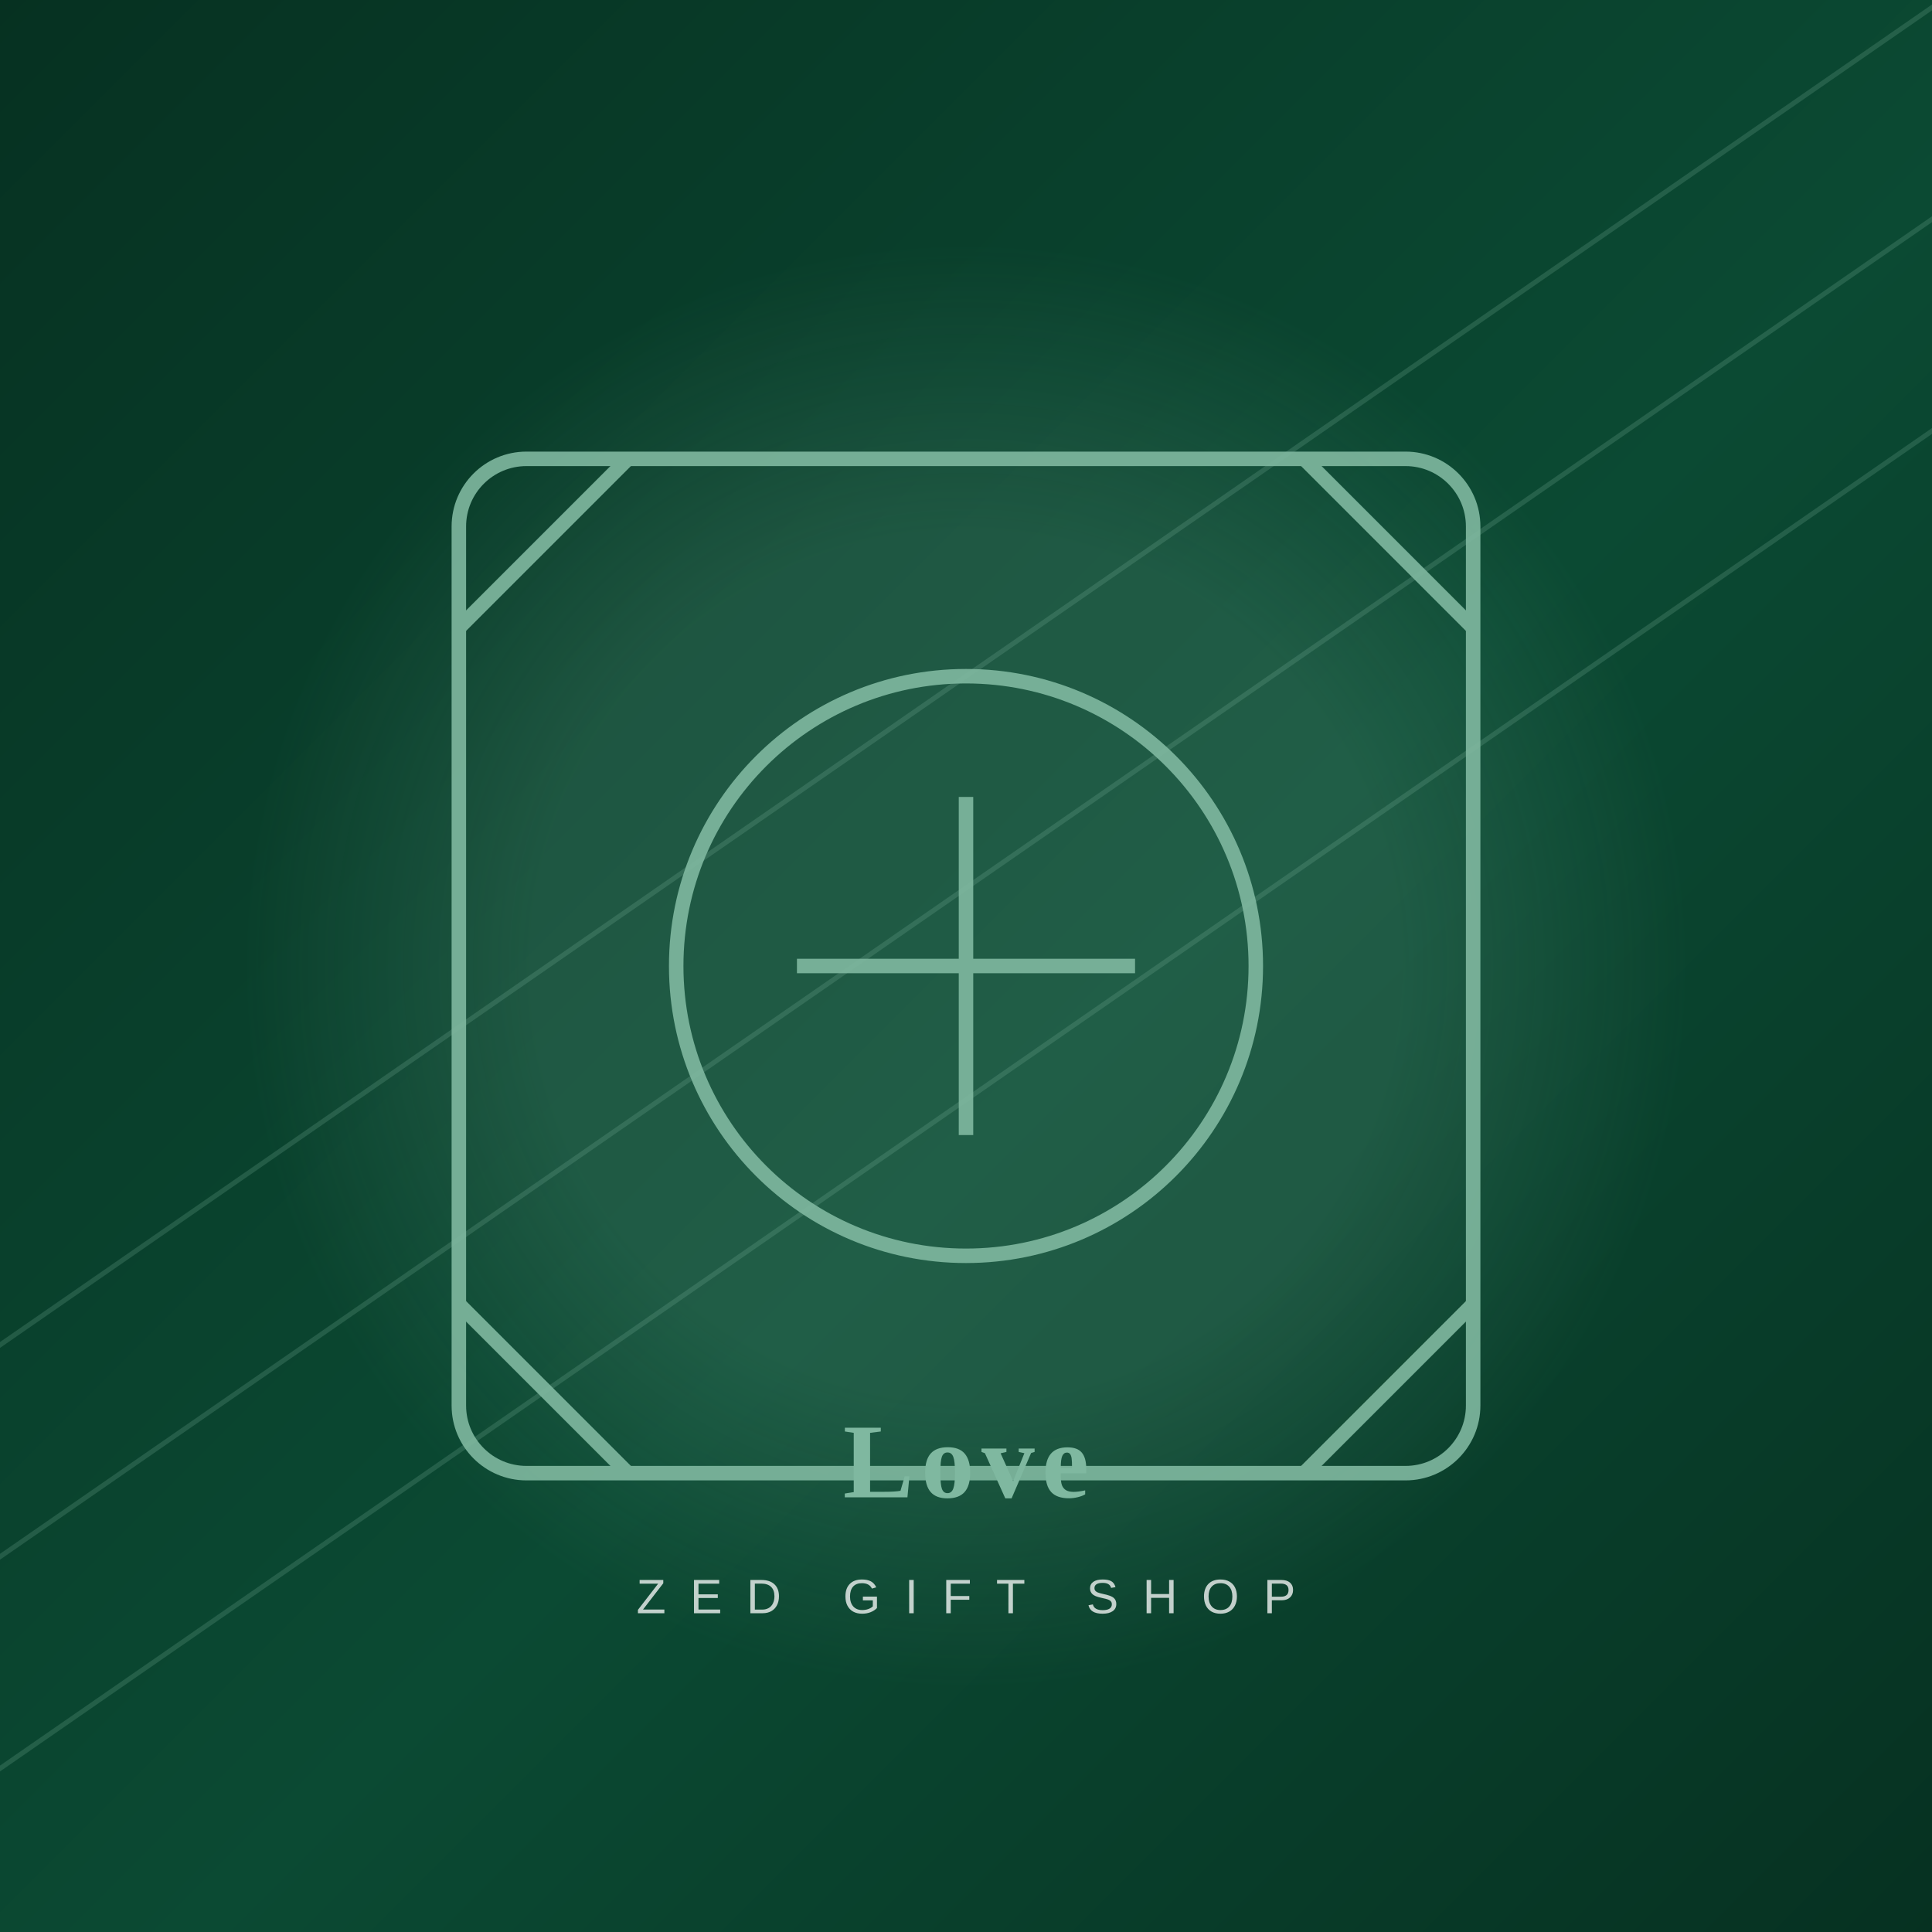
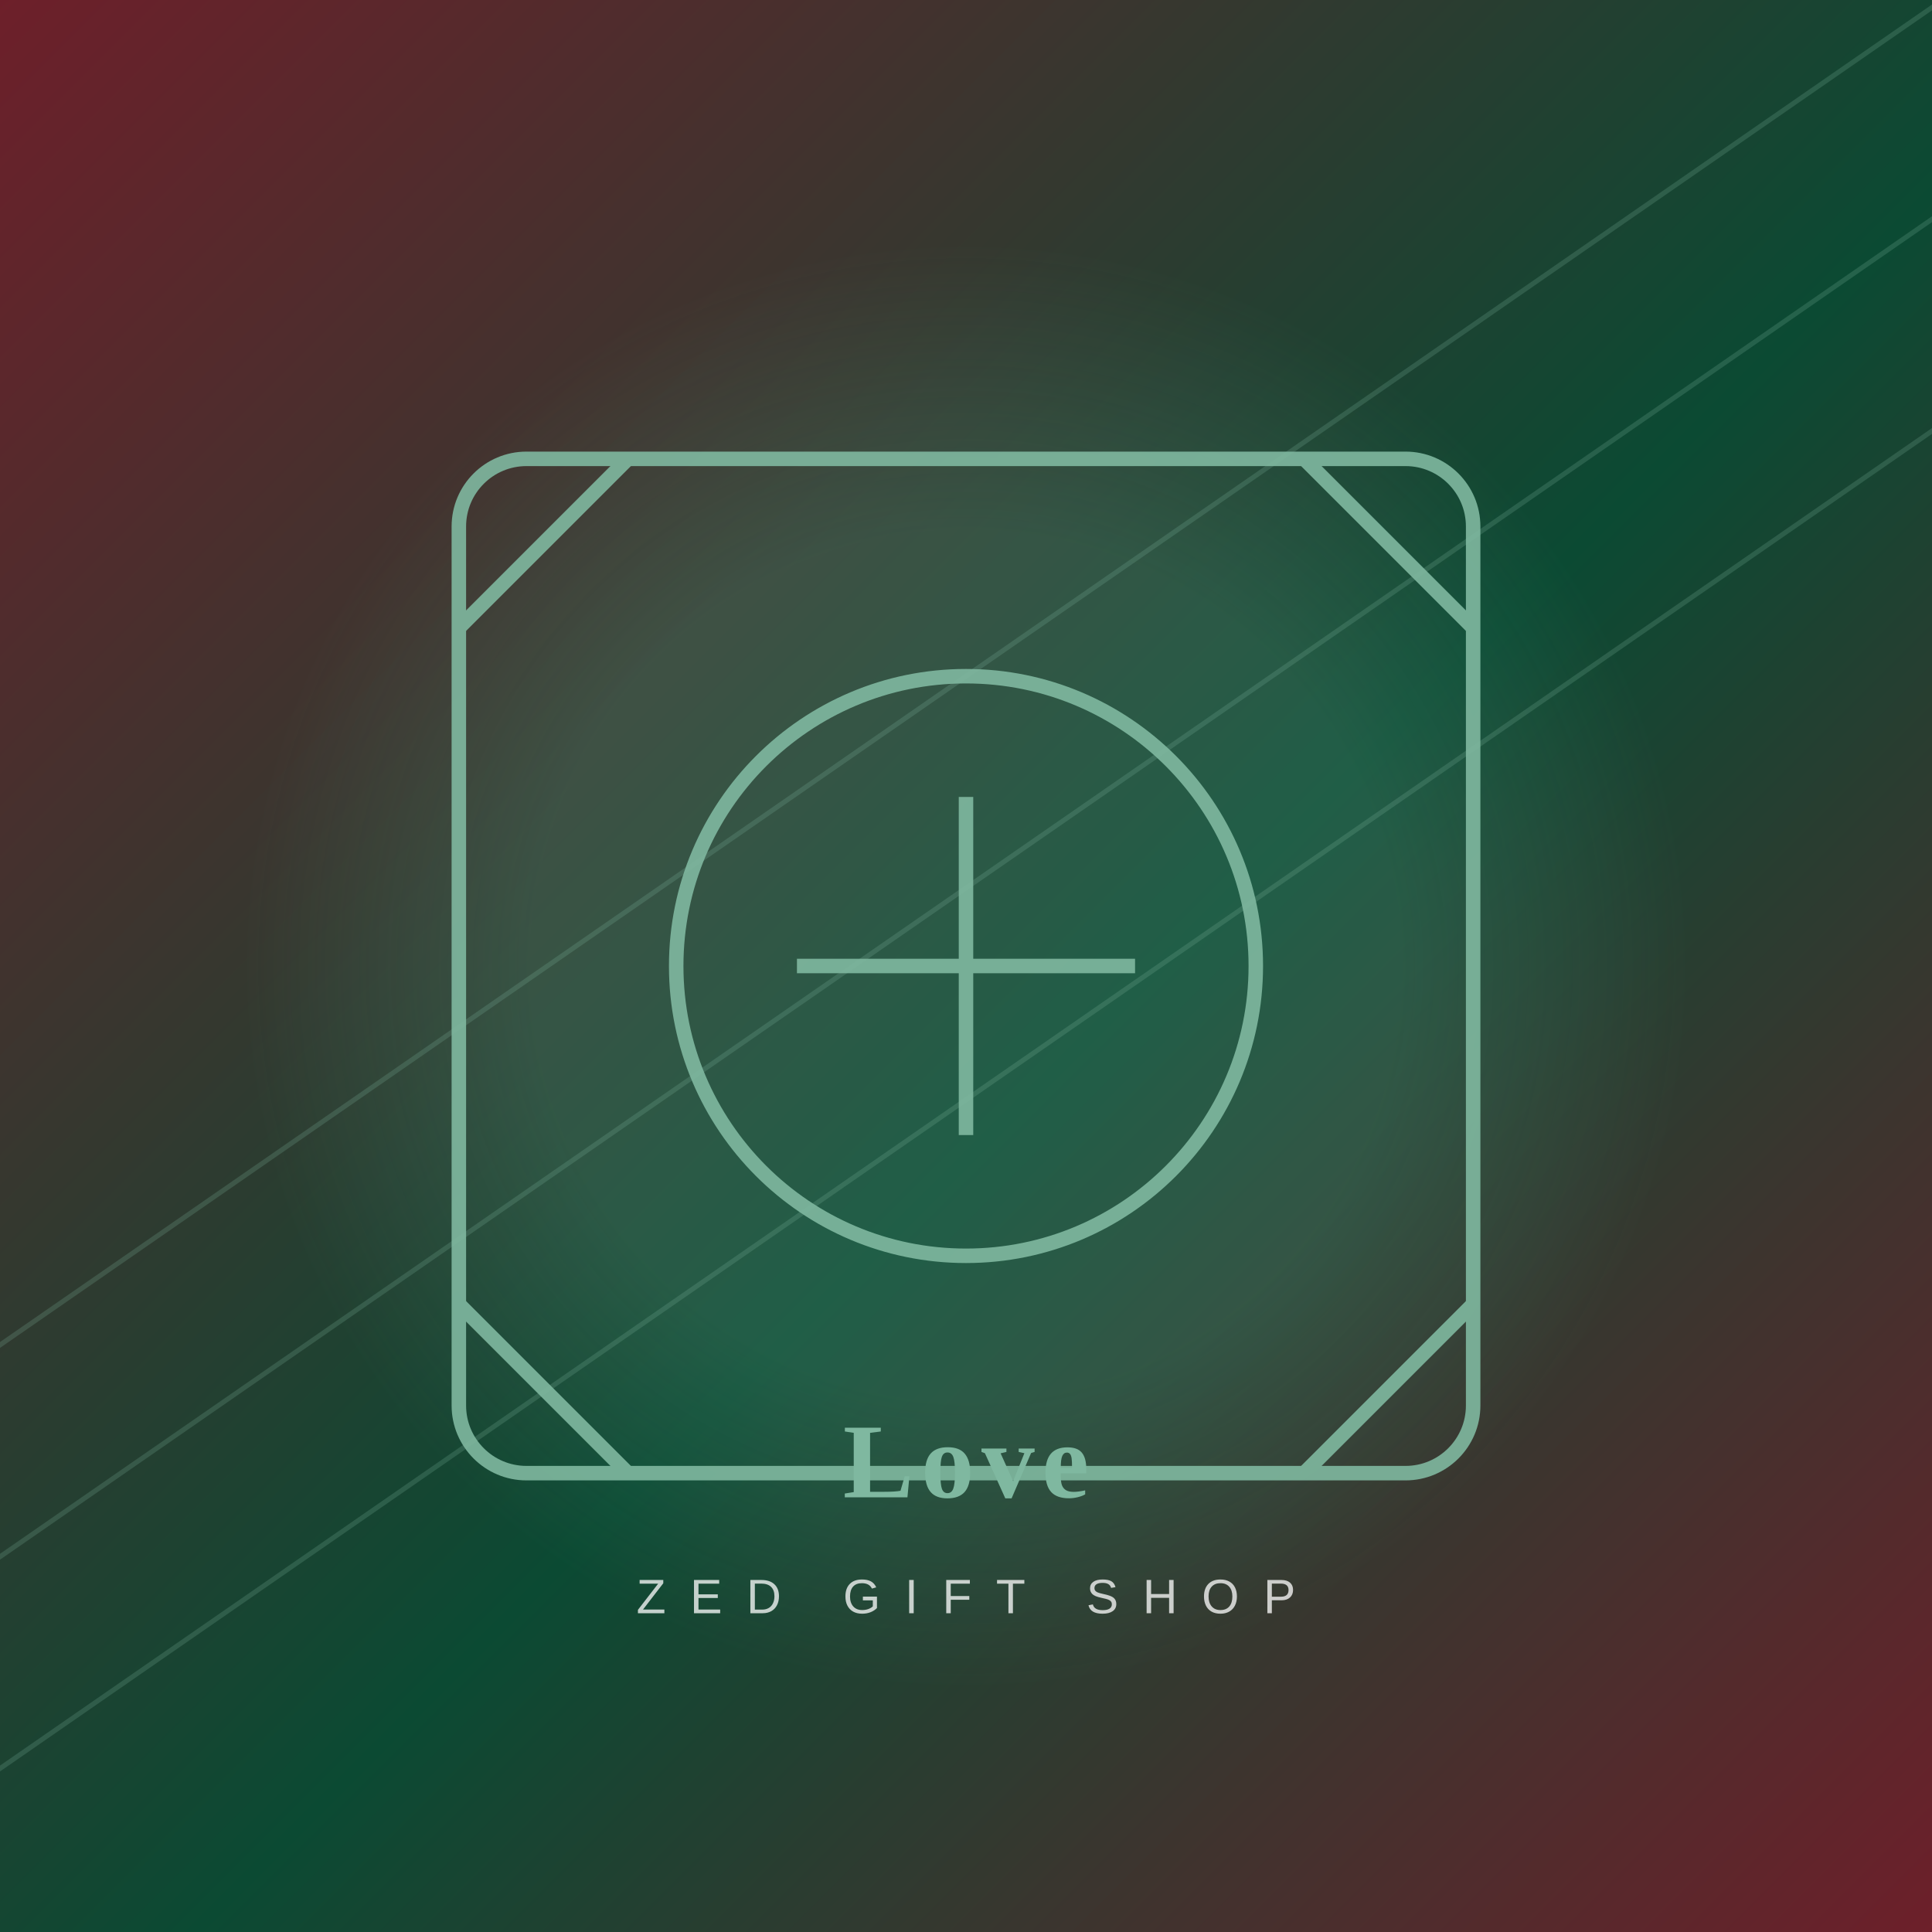
<svg xmlns="http://www.w3.org/2000/svg" width="800" height="800" viewBox="0 0 800 800">
  <defs>
    <linearGradient id="bg" x1="0" y1="0" x2="1" y2="1">
-       <stop offset="0" stop-color="#063121" />
+       <stop offset="0" stop-color="#6E1F2A" />
      <stop offset="0.55" stop-color="#0b4a33" />
-       <stop offset="1" stop-color="#063121" />
+       <stop offset="1" stop-color="#6E1F2A" />
    </linearGradient>
    <radialGradient id="glow" cx="0.5" cy="0.5" r="0.5">
      <stop offset="0.6" stop-color="#7FB8A0" stop-opacity="0.18" />
      <stop offset="1" stop-color="#7FB8A0" stop-opacity="0" />
    </radialGradient>
  </defs>
  <rect width="800" height="800" fill="url(#bg)" />
  <circle cx="400" cy="400" r="300" fill="url(#glow)" />
  <g stroke="#7FB8A0" stroke-opacity="0.22" stroke-width="2">
    <path d="M-120 640 L920 -80" />
    <path d="M-80 700 L960 -20" />
    <path d="M-40 760 L1000 40" />
  </g>
  <g fill="none" stroke="#7FB8A0" stroke-width="6" opacity="0.9">
    <rect x="190" y="190" width="420" height="420" rx="28" />
    <path d="M260 190 L190 260 M540 190 L610 260 M260 610 L190 540 M540 610 L610 540" />
    <circle cx="400" cy="400" r="120" />
    <path d="M400 330 L400 470 M330 400 L470 400" />
  </g>
  <text x="400" y="620" text-anchor="middle" font-family="Georgia, 'Times New Roman', serif" font-size="44" font-weight="bold" letter-spacing="3" fill="#7FB8A0">Love</text>
  <text x="400" y="668" text-anchor="middle" font-family="Arial, sans-serif" font-size="20" letter-spacing="10" fill="#ffffff" fill-opacity="0.75">ZED GIFT SHOP</text>
</svg>
